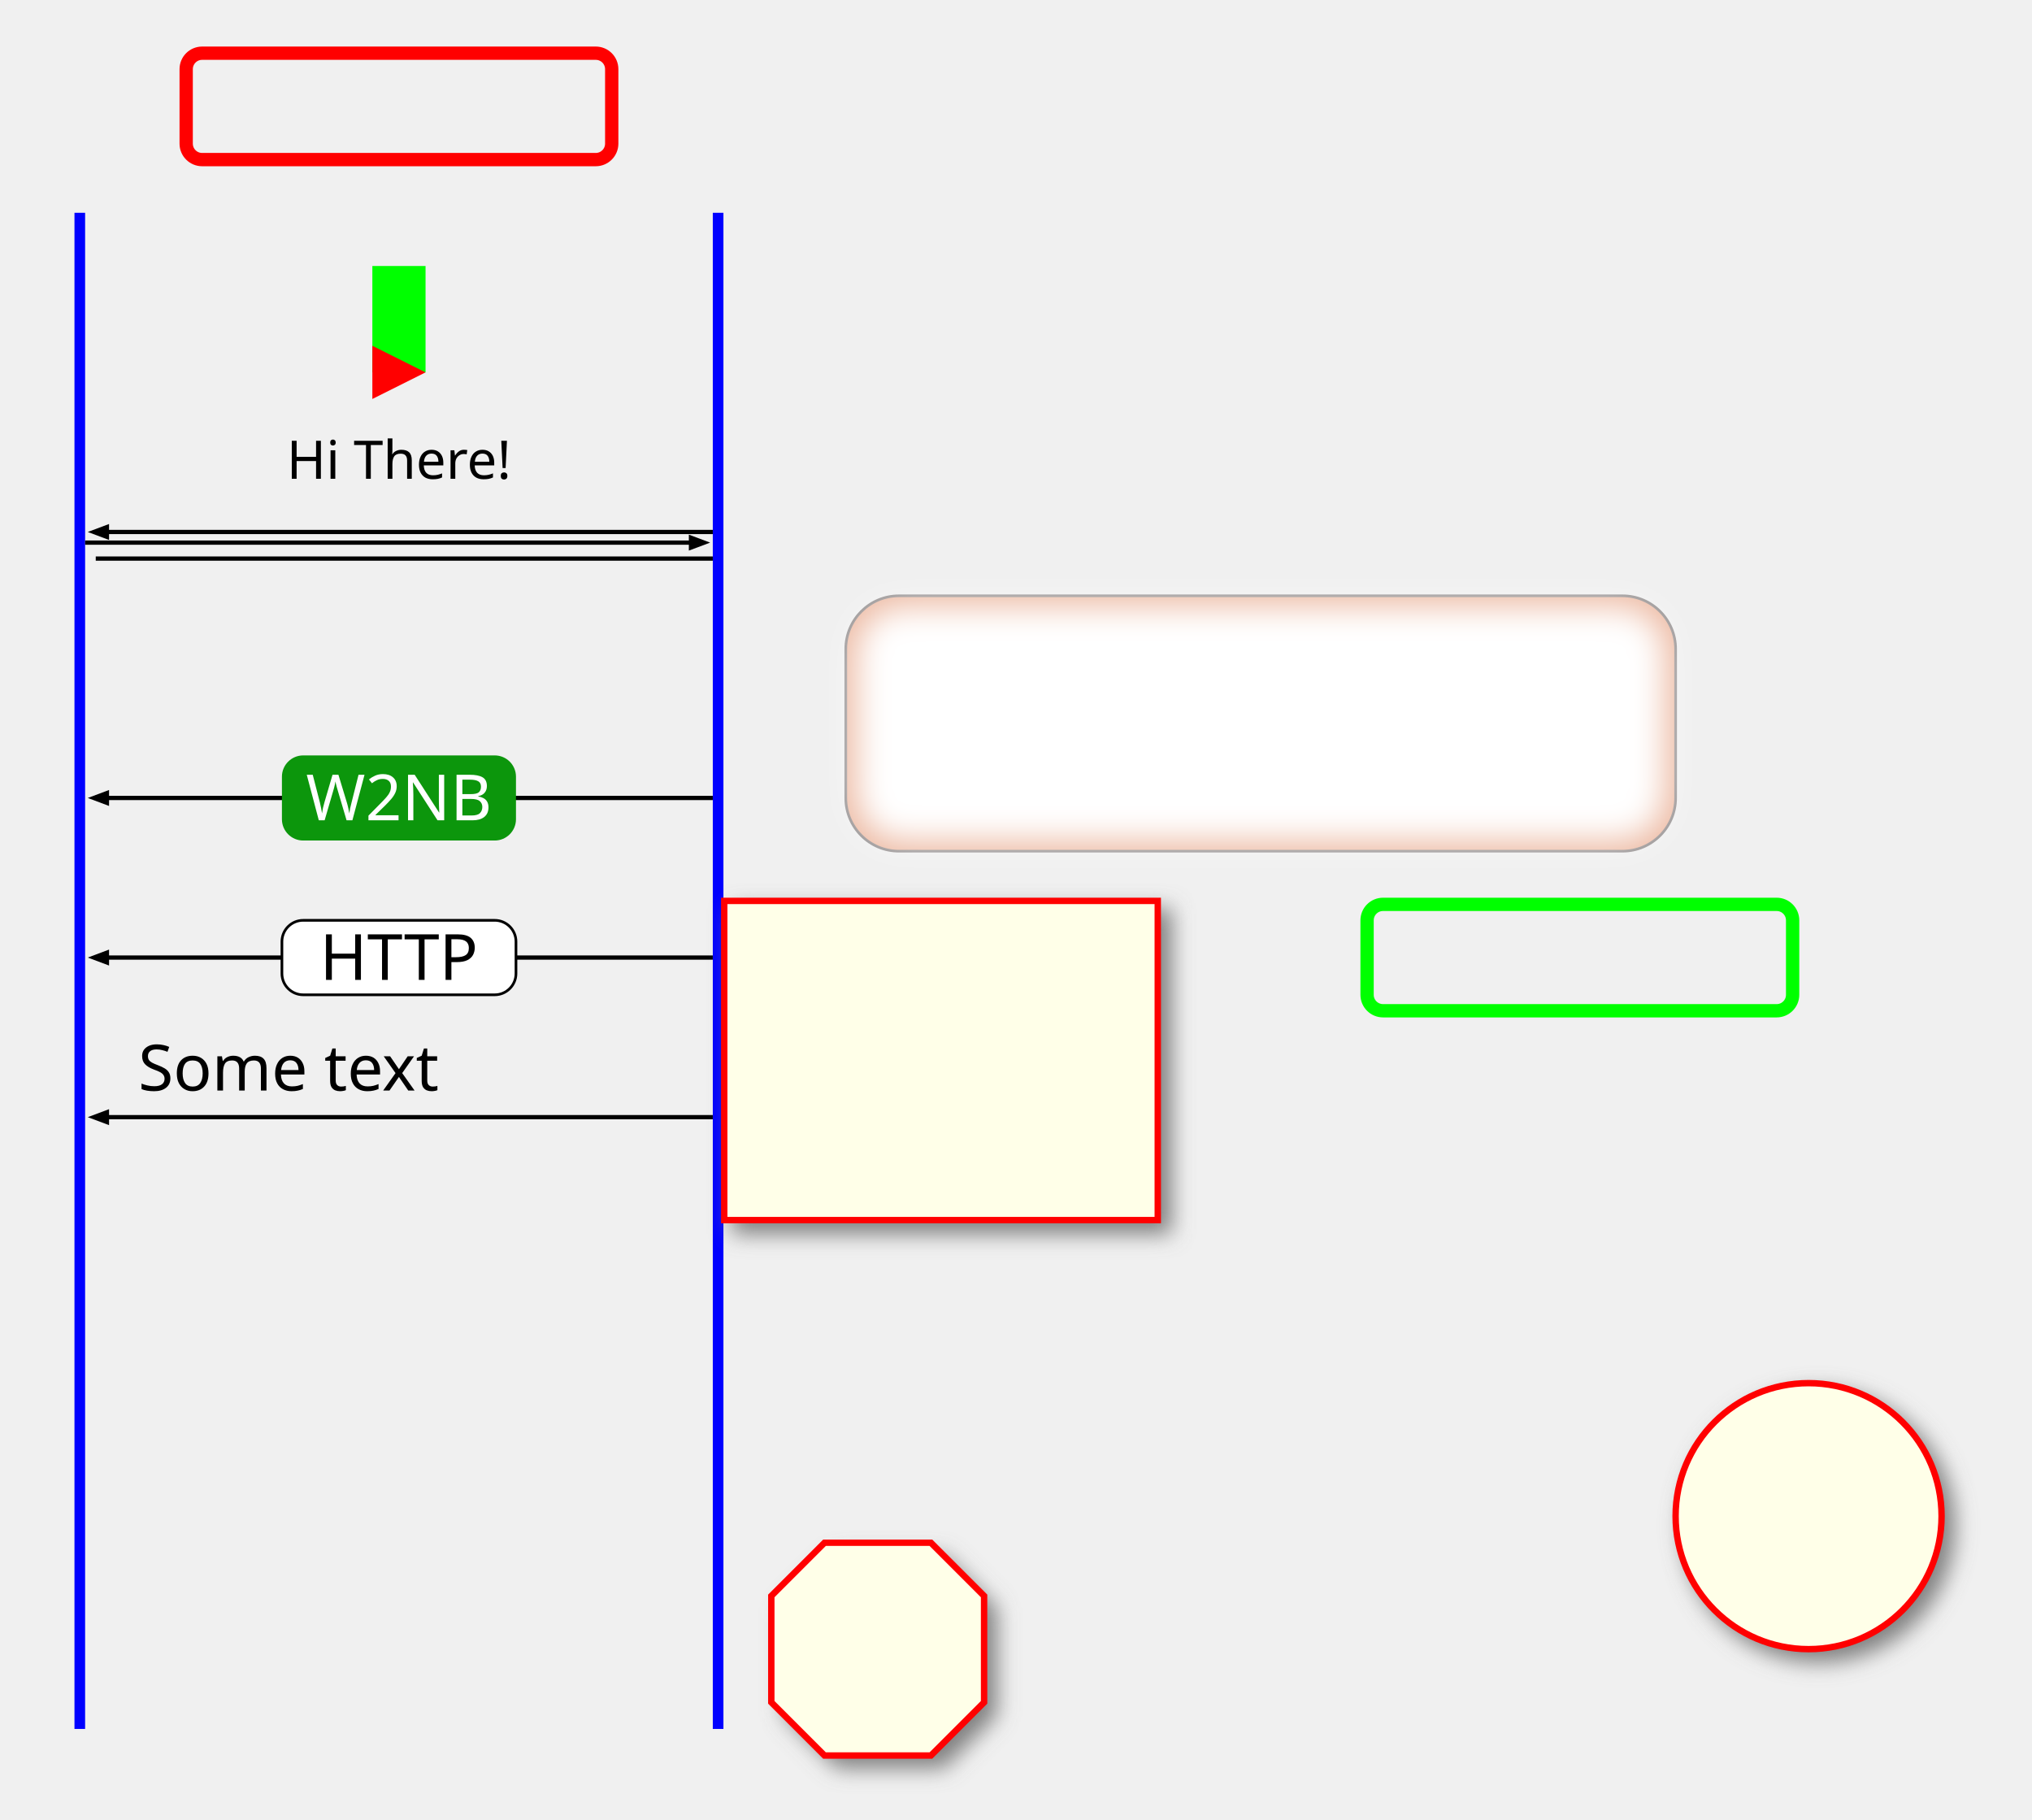
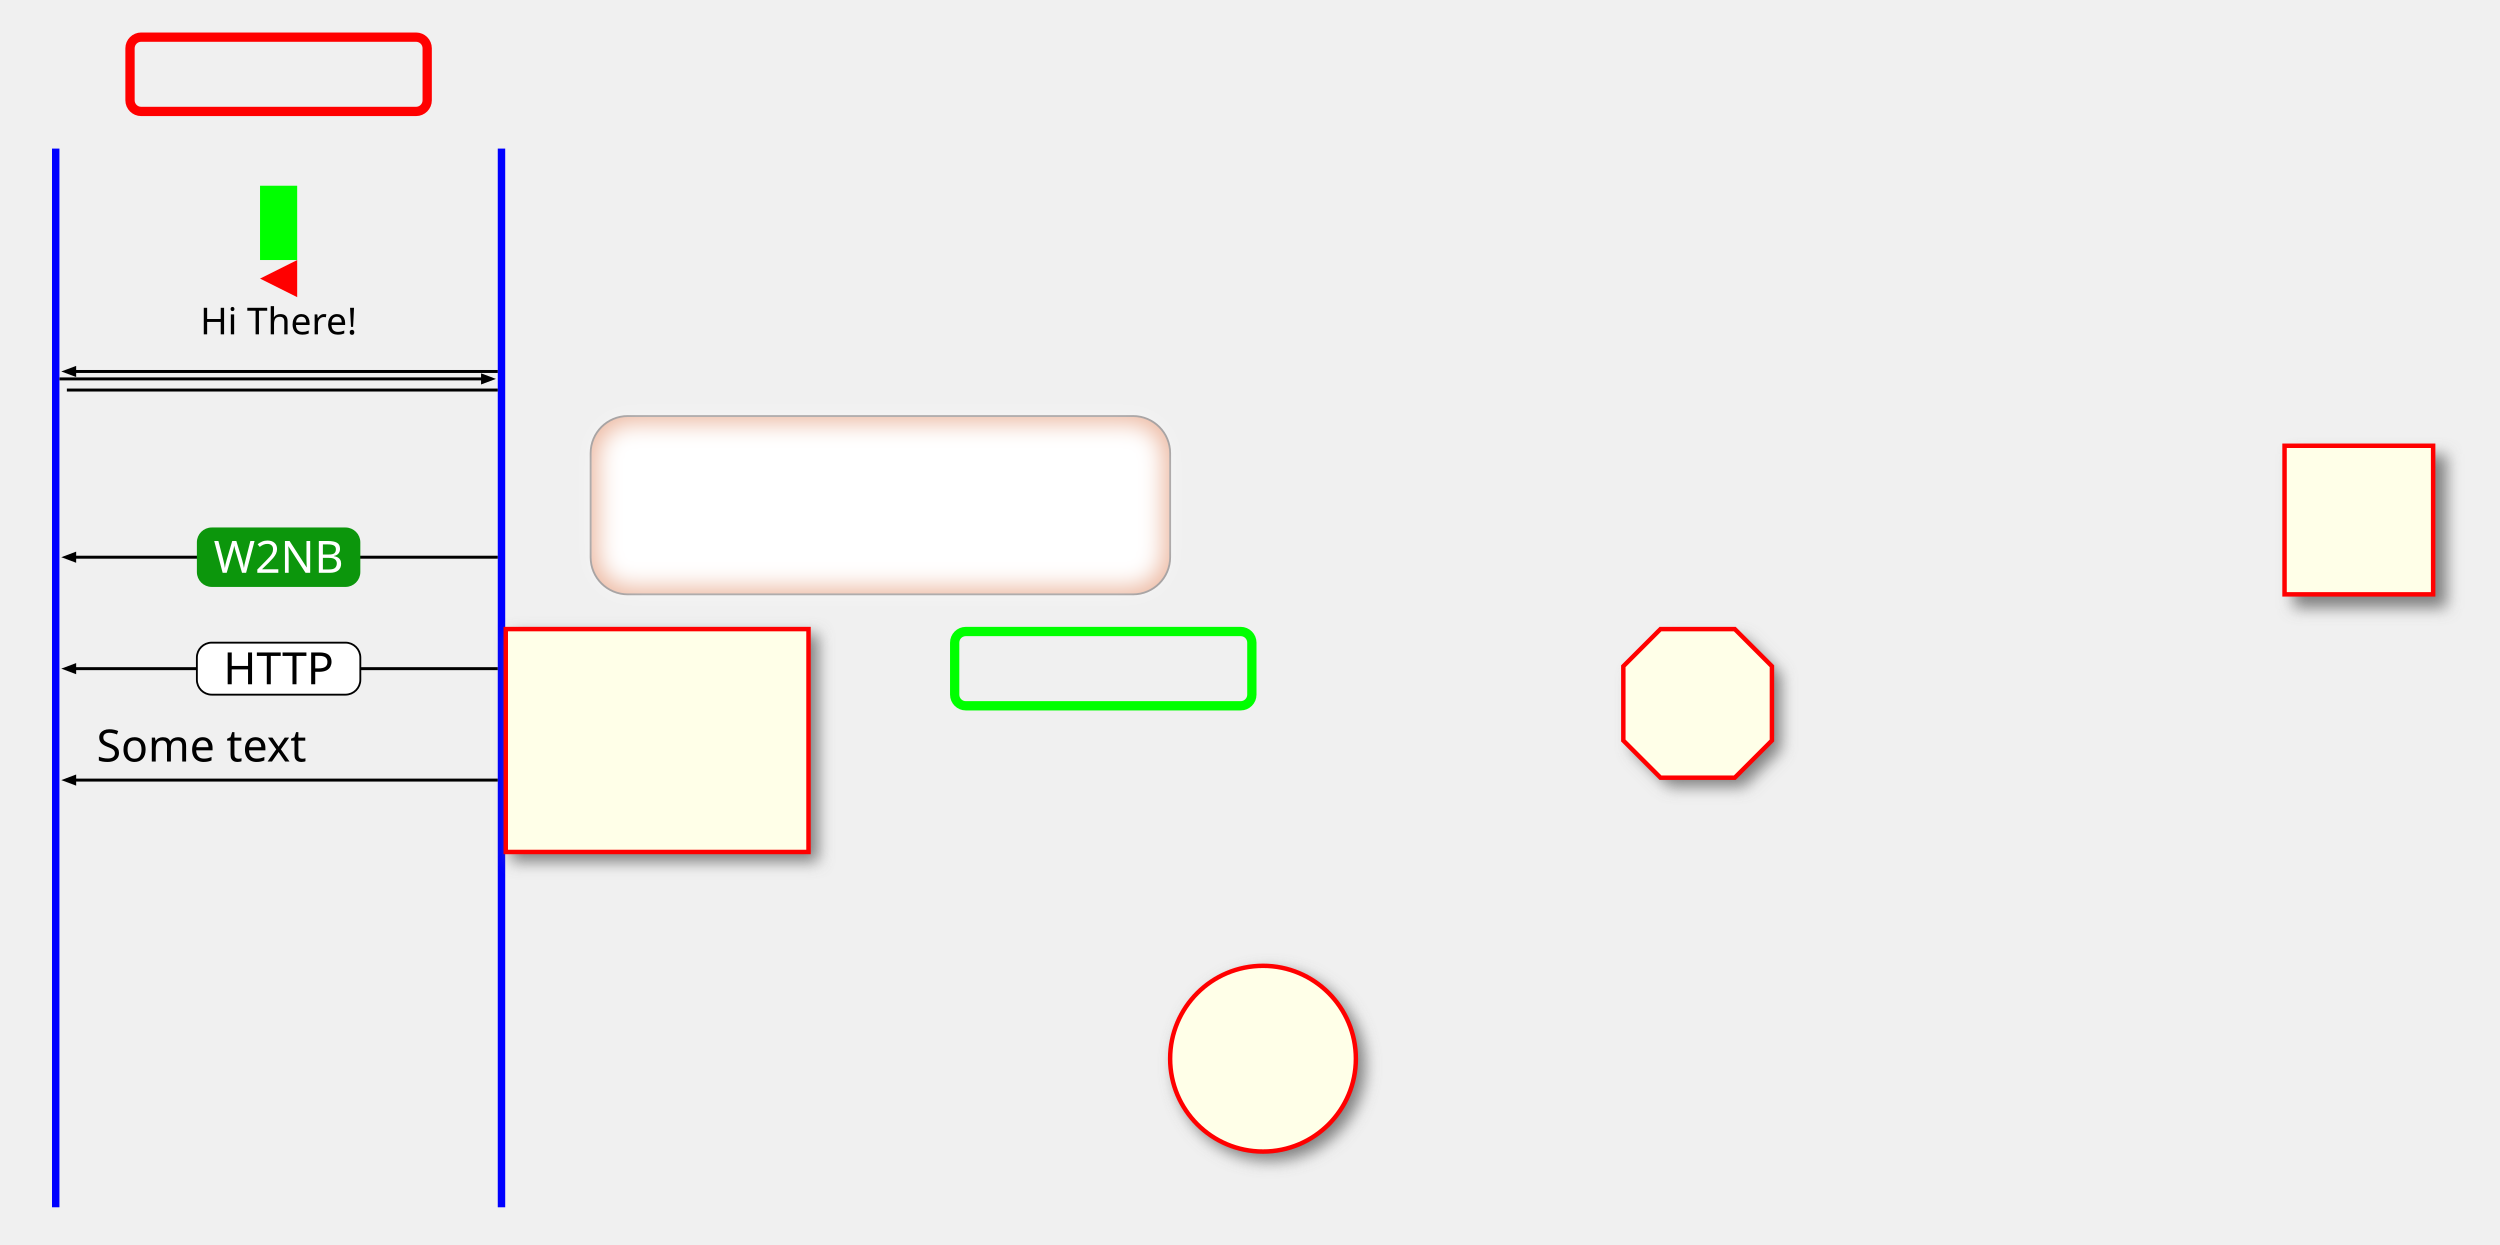
- <svg xmlns="http://www.w3.org/2000/svg" width="382" height="342">
+ <svg xmlns="http://www.w3.org/2000/svg" width="673" height="335">
  <defs>
    <filter height="150%" width="150%" y="-25%" x="-25%" id="actorsBlur">
      <feGaussianBlur stdDeviation="3" />
    </filter>
    <filter width="200%" height="200%" x="-50%" y="-50%" id="messageBlur">
      <feGaussianBlur stdDeviation="2" />
    </filter>
  </defs>
  <g>
    <line x1="15" y1="40" x2="15" y2="325" stroke-width="2" stroke="#0000FF" />
    <rect x="35" y="10" width="80" height="20" stroke-width="2.5" stroke="#FF0000" fill="none" rx="3" ry="3" />
    <line x1="135" y1="40" x2="135" y2="325" stroke-width="2" stroke="#0000FF" />
    <rect x="70" y="50" width="10" height="20" fill="#00FF00" />
    <text x="75" y="90" font-family="Sans-serif" font-size="10" text-anchor="middle" fill="#000000">Hi There!</text>
    <line x1="18.5" y1="100" x2="134" y2="100" stroke-width="0.8" stroke="#000000" />
    <polygon stroke="none" fill="#000000" points="16.5,100 20.5,98.5 20.5,101.5" />
    <line x1="16" y1="102" x2="131.5" y2="102" stroke-width="0.8" stroke="#000000" />
    <polygon stroke="none" fill="#000000" points="129.5,100.5 129.5,103.5 133.5,102" />
    <line x1="18" y1="105" x2="134" y2="105" stroke-width="0.8" stroke="#000000" />
-     <polygon stroke="none" fill="#ff0000" points="70,65 70,75 80,70" />
+     <polygon stroke="none" fill="#ff0000" points="70,75 80,70 80,80" />
    <line x1="18.5" y1="150" x2="134" y2="150" stroke-width="0.8" stroke="#000000" />
    <polygon stroke="none" fill="#000000" points="16.5,150 20.5,148.5 20.5,151.5" />
    <rect x="53" y="142" width="44" height="16" fill="#0c960c" rx="4" ry="4" />
    <text x="75" y="150" font-family="Sans-serif" font-size="12" text-anchor="middle" fill="#FFFFFF" dy="0.35em">W2NB</text>
    <line x1="18.5" y1="180" x2="134" y2="180" stroke-width="0.8" stroke="#000000" />
    <polygon stroke="none" fill="#000000" points="16.5,180 20.5,178.5 20.5,181.5" />
    <rect x="53" y="173" width="44" height="14" stroke-width="0.5" stroke="#000000" fill="#FFFFFF" rx="4" ry="4" />
    <text x="75" y="180" font-family="Sans-serif" font-size="12" text-anchor="middle" fill="#000000" dy="0.35em">HTTP</text>
    <line x1="18.5" y1="210" x2="134" y2="210" stroke-width="0.8" stroke="#000000" />
    <polygon stroke="none" fill="#000000" points="16.5,210 20.5,208.5 20.5,211.5" />
    <text x="26" y="205" font-family="Sans-serif" font-size="12" text-anchor="start" fill="#000000">Some text</text>
    <rect x="159" y="112" width="156" height="48" stroke-width="0.5" stroke="#969191" fill="#edbca6" rx="10" ry="10" />
    <rect x="161" y="114" width="152" height="44" fill="#ffffff" rx="9" ry="9" filter="url(#actorsBlur)" />
    <rect x="257" y="170" width="80" height="20" stroke-width="2.5" stroke="#00FF00" fill="none" rx="3" ry="3" />
    <rect x="137.55" y="170.75" width="82.7" height="61.2" fill="#7f7f7f" filter="url(#messageBlur)" />
    <rect x="136.15" y="169.35" width="81.5" height="60" stroke-width="1.2" stroke="#FF0000" fill="#FFFFE8" />
    <circle cx="341.9" cy="286.9" r="25.6" fill="#7f7f7f" filter="url(#messageBlur)" />
    <circle cx="340" cy="285" r="25" stroke-width="1.2" stroke="#FF0000" fill="#FFFFE8" />
-     <polygon stroke="none" fill="#7f7f7f" points="147.4,302.39 157.4,292.39 177.4,292.39 187.4,302.39 187.4,322.39 177.4,332.4 157.4,332.4 147.4,322.39" filter="url(#messageBlur)" />
-     <polygon stroke-width="1.2" stroke="#FF0000" fill="#FFFFE8" points="145,300 155,290 175,290 185,300 185,320 175,330 155,330 145,320" />
+     <polygon stroke="none" fill="#7f7f7f" points="439.4,181.75 449.4,171.75 469.4,171.75 479.4,181.75 479.4,201.75 469.4,211.75 449.4,211.75 439.4,201.75" filter="url(#messageBlur)" />
+     <polygon stroke-width="1.2" stroke="#FF0000" fill="#FFFFE8" points="437,179.35 447,169.35 467,169.35 477,179.35 477,199.35 467,209.35 447,209.35 437,199.35" />
+     <rect x="617.4" y="122.4" width="41.2" height="41.2" fill="#7f7f7f" filter="url(#messageBlur)" />
+     <rect x="615" y="120" width="40" height="40" stroke-width="1.2" stroke="#FF0000" fill="#FFFFE8" />
  </g>
</svg>
